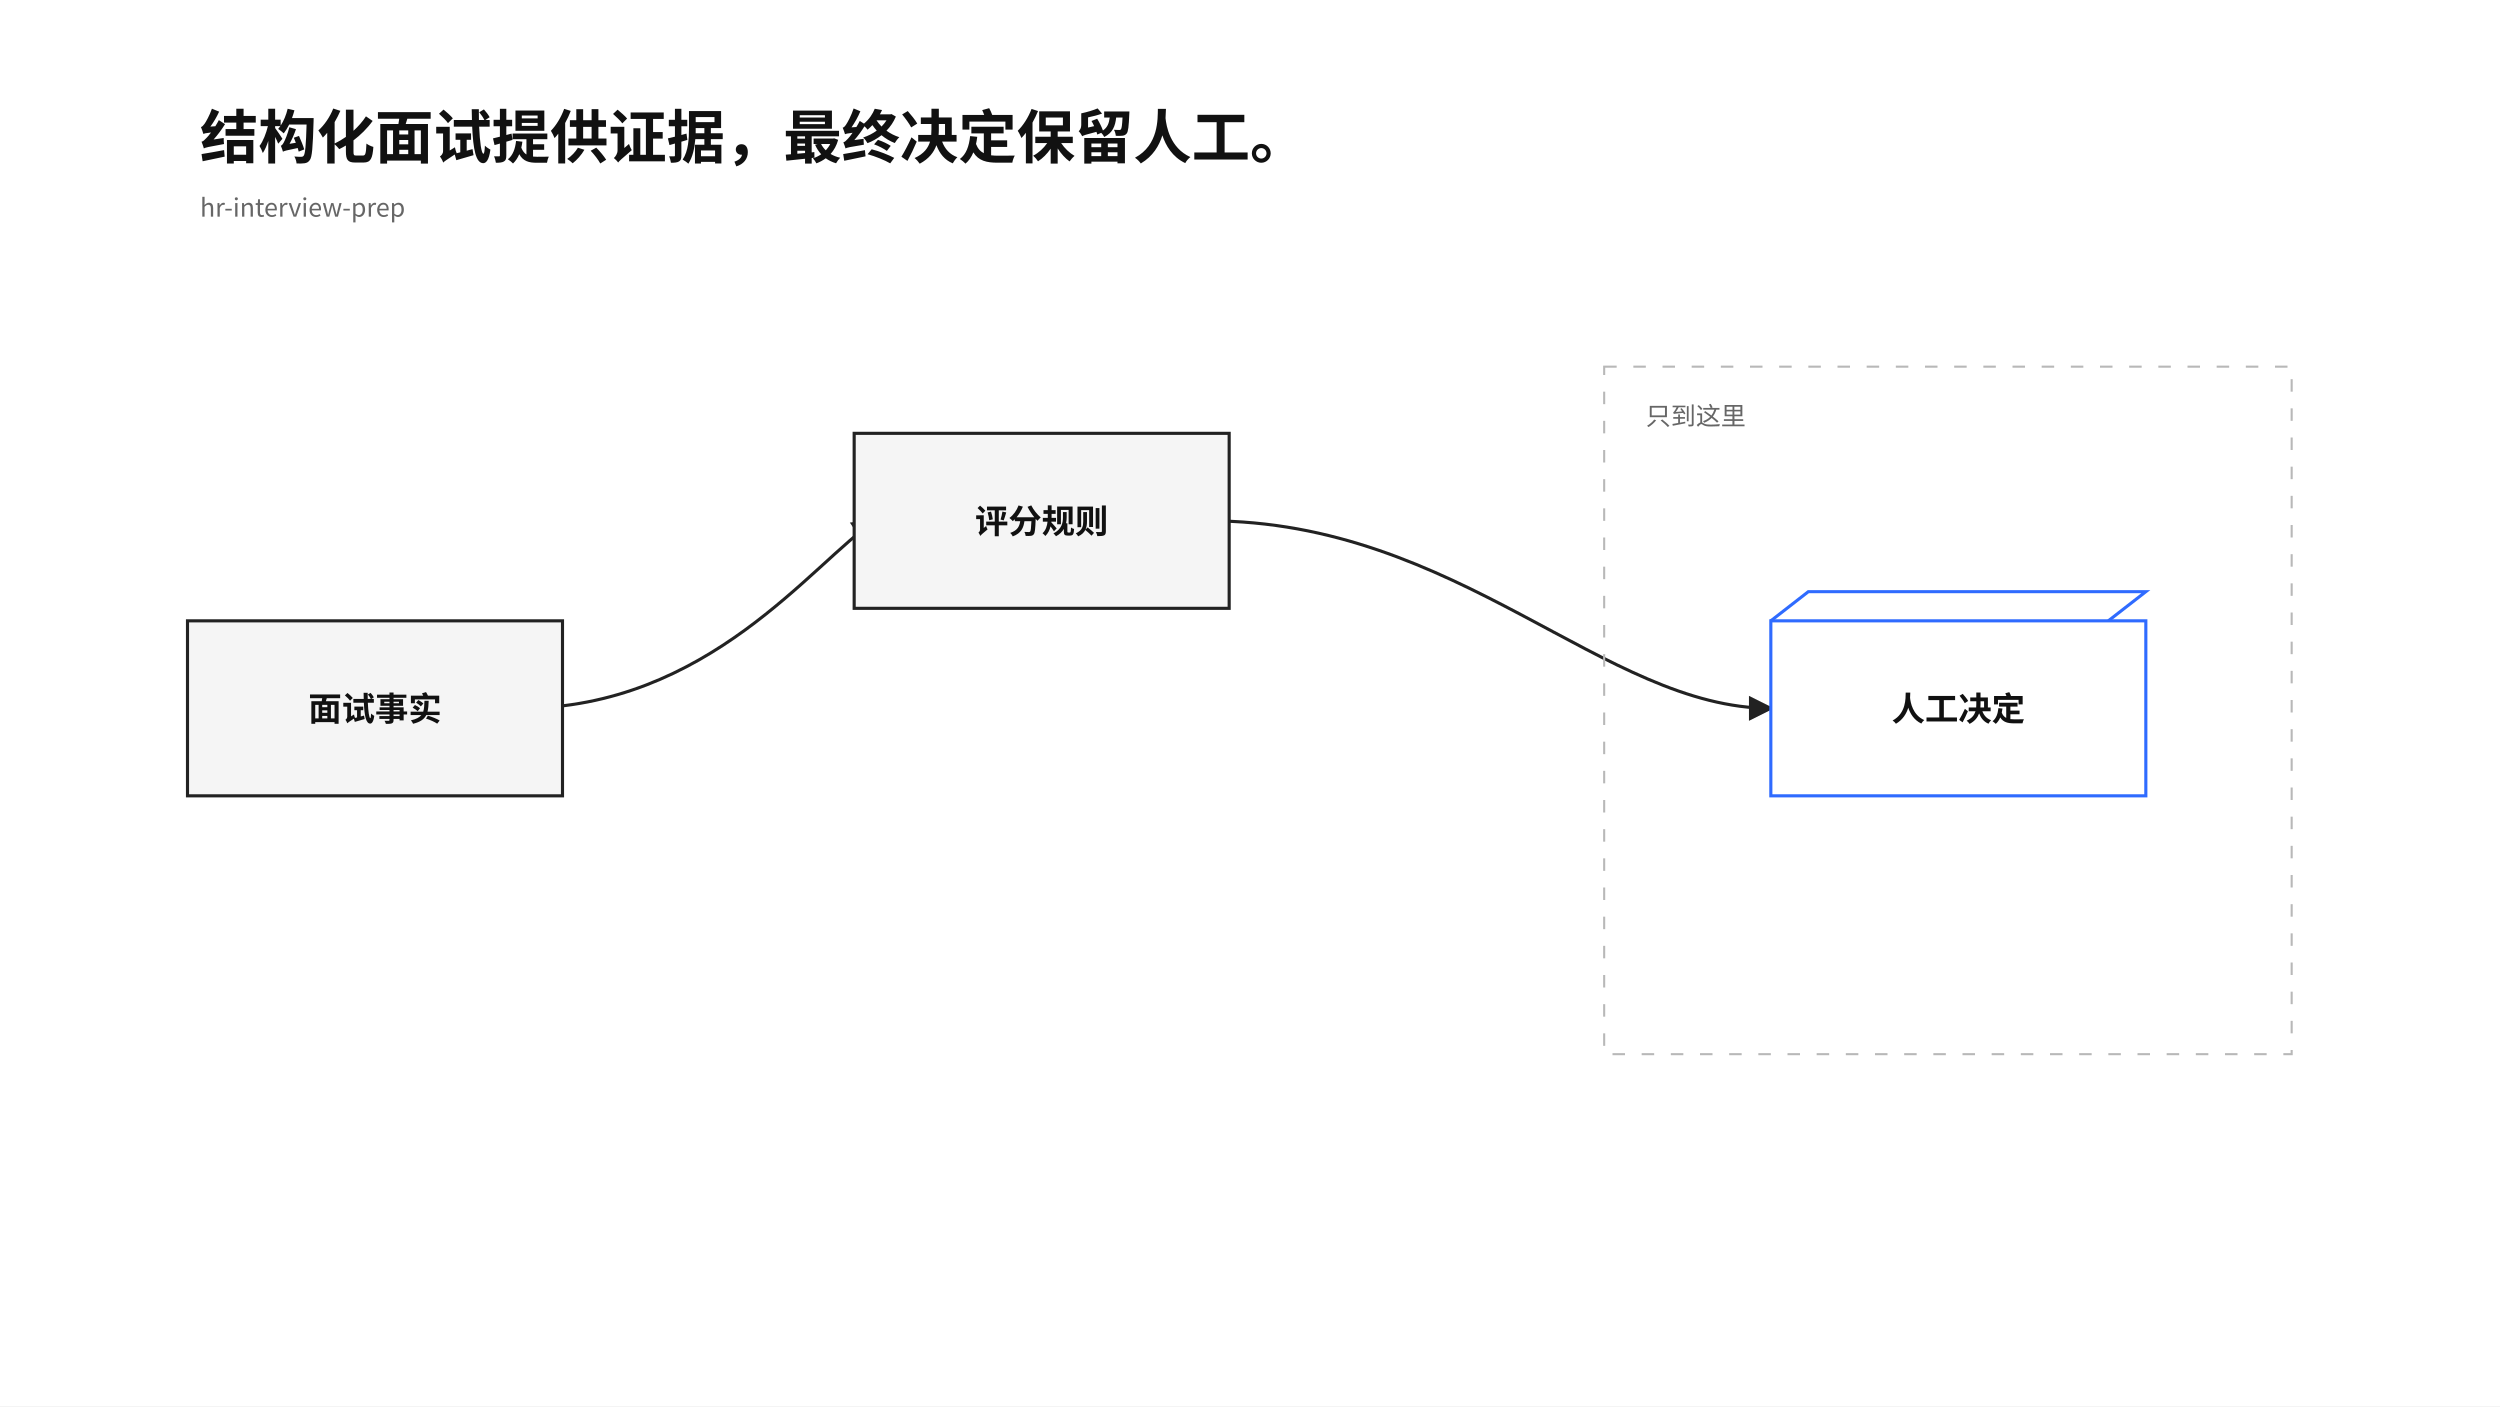
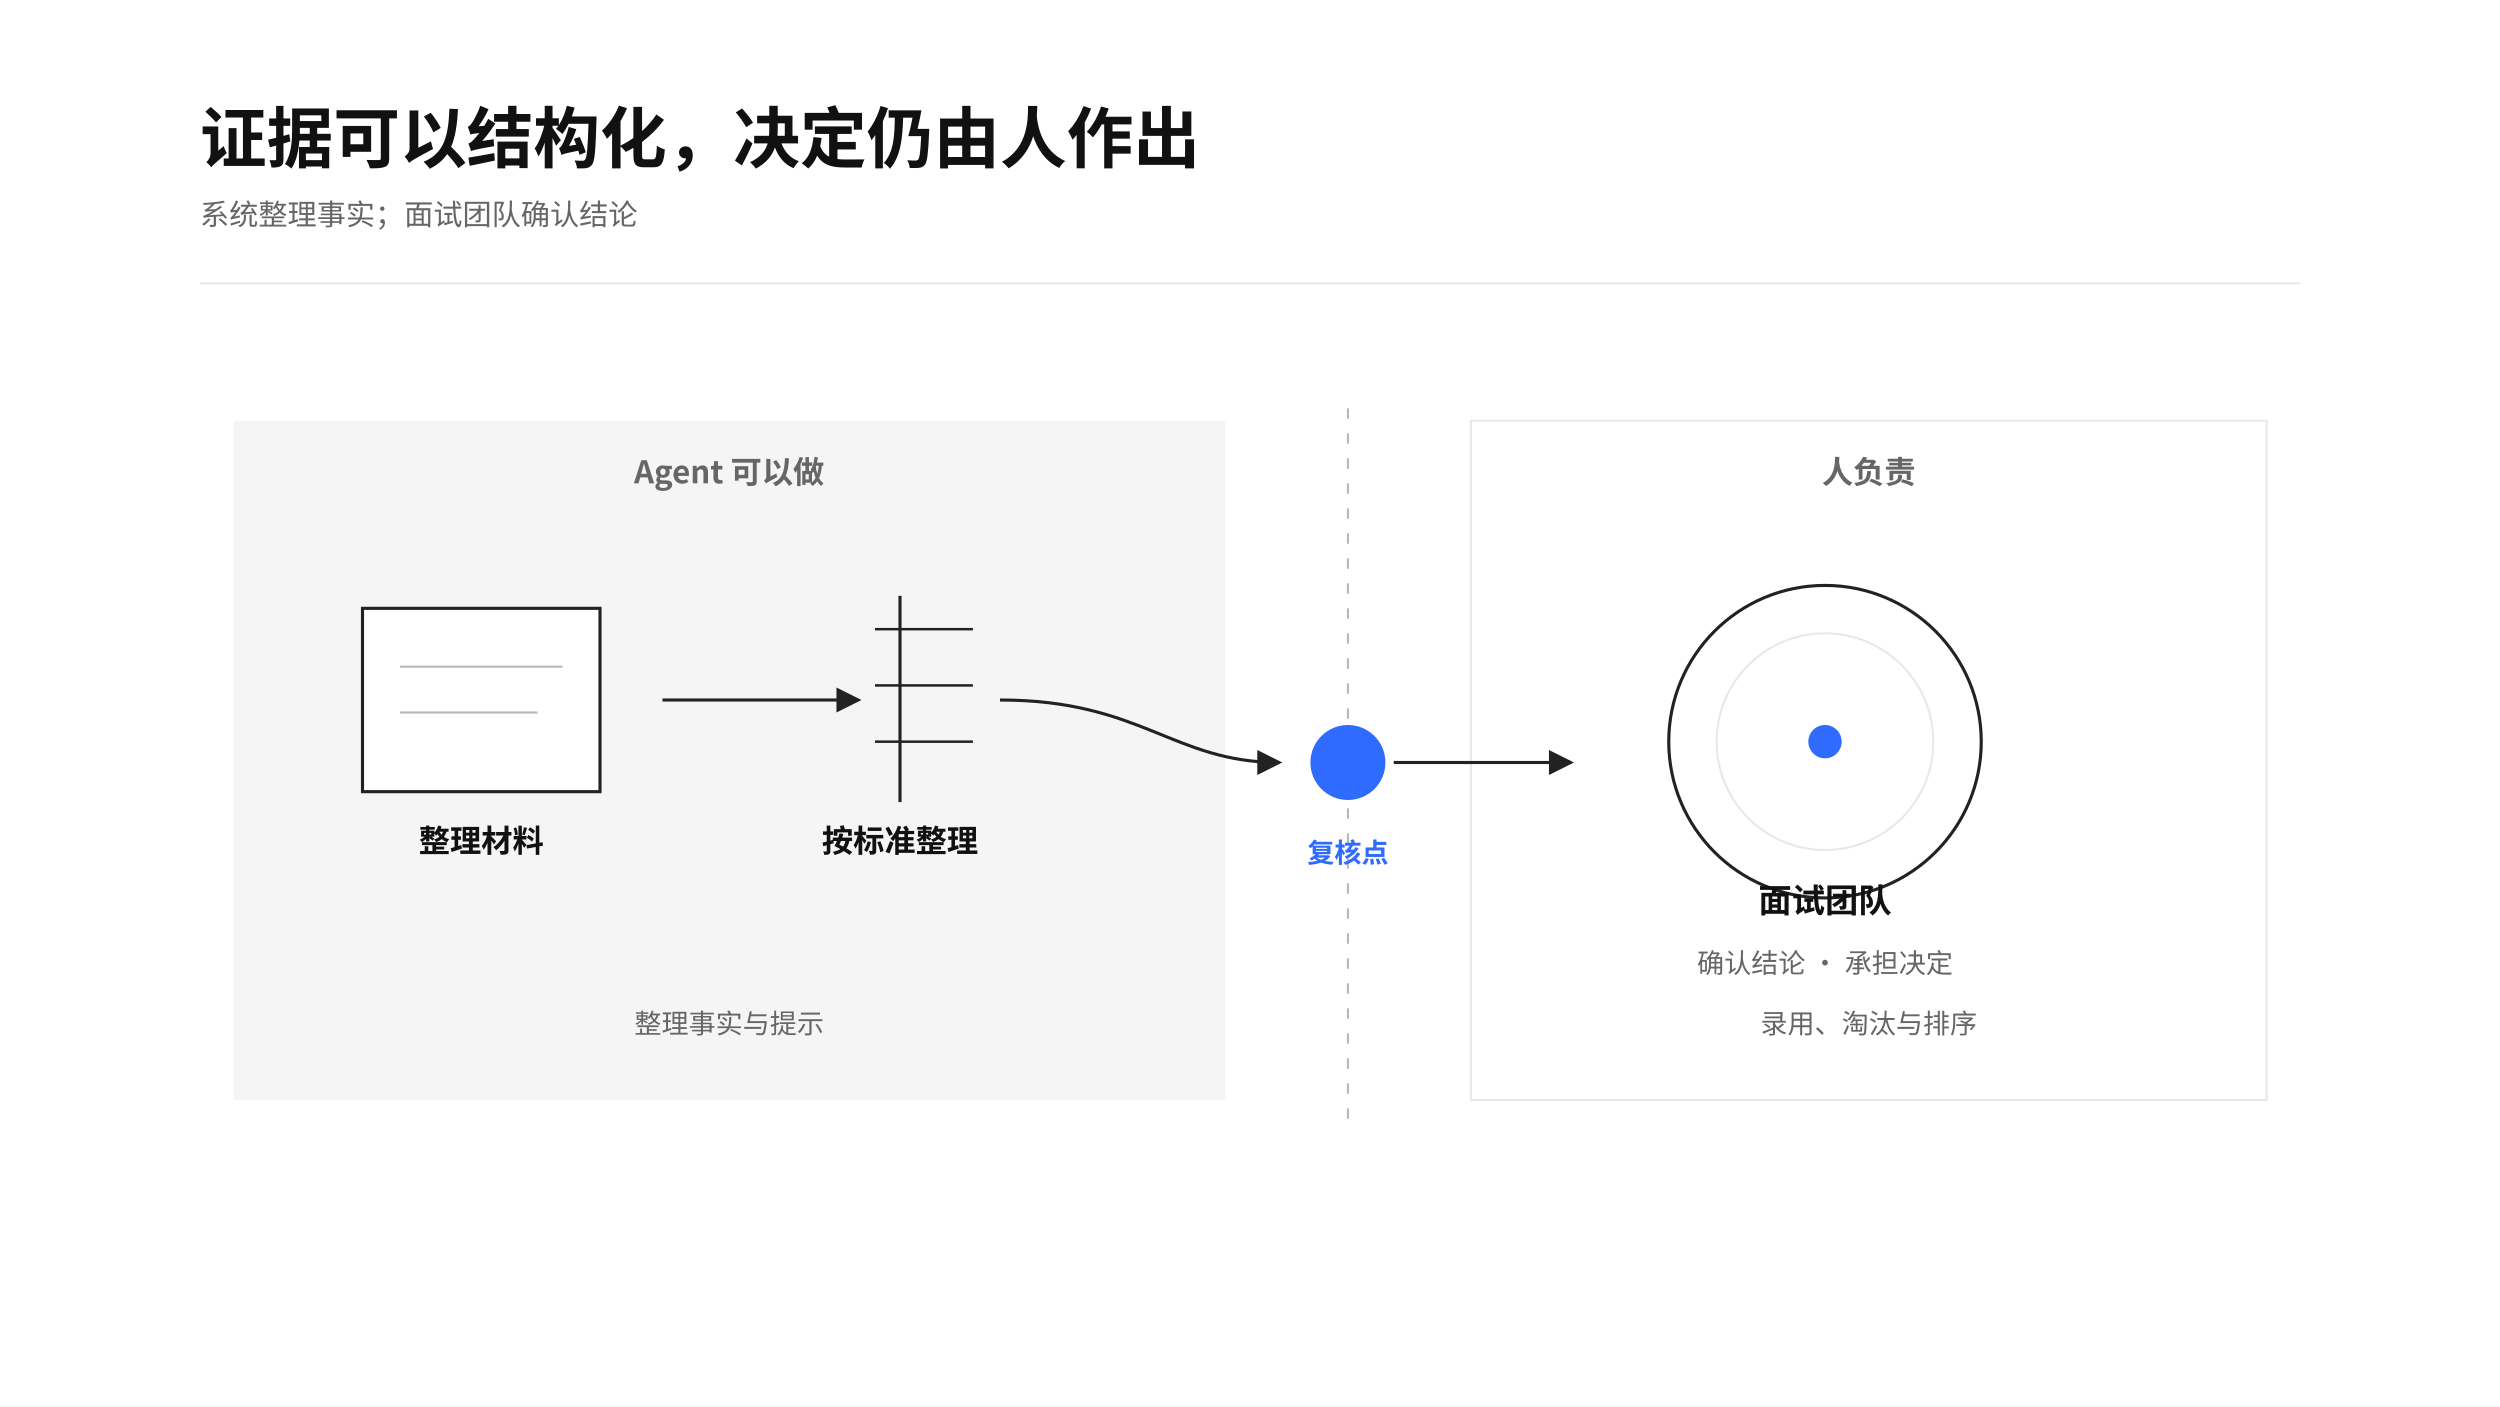
<svg xmlns="http://www.w3.org/2000/svg" width="1200" height="675" viewBox="0 0 1200 675">
  <defs>
    <marker id="arrow" markerWidth="8" markerHeight="8" refX="7" refY="4" orient="auto" markerUnits="strokeWidth">
      <path d="M 0 0 L 8 4 L 0 8 z" fill="#222222" />
    </marker>
  </defs>
  <rect width="1200" height="675" fill="#FFFFFF" />
-   <text x="96" y="76" text-anchor="start" font-family="-apple-system,BlinkMacSystemFont,'PingFang SC','Noto Sans CJK SC',sans-serif" font-size="28px" font-weight="600" fill="#111111">结构化面试提供证据，最终决定保留人工。</text>
-   <text x="96" y="104" text-anchor="start" font-family="-apple-system,BlinkMacSystemFont,'PingFang SC','Noto Sans CJK SC',sans-serif" font-size="12px" font-weight="400" fill="#666666">hr-interview-prep</text>
-   <path d="M 250 340 C 340 340 390 270 420 250" fill="none" stroke="#222222" stroke-width="1.5" marker-end="url(#arrow)" />
-   <path d="M 580 250 C 700 250 770 340 850 340" fill="none" stroke="#222222" stroke-width="1.5" marker-end="url(#arrow)" />
-   <rect x="770" y="176" width="330" height="330" fill="none" stroke="#B8B8B8" stroke-width="1" stroke-dasharray="6 8" />
-   <text x="790" y="204" text-anchor="start" font-family="-apple-system,BlinkMacSystemFont,'PingFang SC','Noto Sans CJK SC',sans-serif" font-size="12px" font-weight="400" fill="#666666">只到这里</text>
-   <rect x="90.0" y="298.0" width="180" height="84" fill="#F5F5F5" stroke="#222222" stroke-width="1.5" data-node="facts" />
-   <text x="180" y="346" text-anchor="middle" font-family="-apple-system,BlinkMacSystemFont,'PingFang SC','Noto Sans CJK SC',sans-serif" font-size="16px" font-weight="600" fill="#111111">面试事实</text>
-   <rect x="410.0" y="208.0" width="180" height="84" fill="#F5F5F5" stroke="#222222" stroke-width="1.5" data-node="rubric" />
-   <text x="500" y="256" text-anchor="middle" font-family="-apple-system,BlinkMacSystemFont,'PingFang SC','Noto Sans CJK SC',sans-serif" font-size="16px" font-weight="600" fill="#111111">评分规则</text>
-   <path d="M 850.0 298.0 l 18 -14 h 162 l -18 14" fill="none" stroke="#2F6BFF" stroke-width="1.5" />
-   <rect x="850.0" y="298.0" width="180" height="84" fill="#FFFFFF" stroke="#2F6BFF" stroke-width="1.5" data-node="judgment" />
-   <text x="940" y="346" text-anchor="middle" font-family="-apple-system,BlinkMacSystemFont,'PingFang SC','Noto Sans CJK SC',sans-serif" font-size="16px" font-weight="600" fill="#111111">人工决定</text>
+   <text x="96" y="78" text-anchor="start" font-family="-apple-system,BlinkMacSystemFont,'PingFang SC','Noto Sans CJK SC',sans-serif" font-size="32px" font-weight="650" letter-spacing="0px" fill="#111111">证据可以结构化，决定仍由人作出</text>
+   <text x="96" y="108" text-anchor="start" font-family="-apple-system,BlinkMacSystemFont,'PingFang SC','Noto Sans CJK SC',sans-serif" font-size="14px" font-weight="400" letter-spacing="0px" fill="#666666">系统整理事实；面试团队确认结论</text>
+   <line x1="96" y1="136" x2="1104" y2="136" stroke="#E8E8E8" stroke-width="1" />
+   <rect x="112" y="202" width="476" height="326" fill="#F5F5F5" />
+   <rect x="706" y="202" width="382" height="326" fill="#FFFFFF" stroke="#E8E8E8" stroke-width="1" />
+   <line x1="647" y1="196" x2="647" y2="544" stroke="#B8B8B8" stroke-width="1" stroke-dasharray="5 7" />
+   <text x="350" y="232" text-anchor="middle" font-family="-apple-system,BlinkMacSystemFont,'PingFang SC','Noto Sans CJK SC',sans-serif" font-size="15px" font-weight="600" letter-spacing="0px" fill="#666666">Agent 可以做</text>
+   <text x="897" y="232" text-anchor="middle" font-family="-apple-system,BlinkMacSystemFont,'PingFang SC','Noto Sans CJK SC',sans-serif" font-size="15px" font-weight="600" letter-spacing="0px" fill="#666666">人负责</text>
+   <rect x="174" y="292" width="114" height="88" fill="#FFFFFF" stroke="#222222" stroke-width="1.5" />
+   <line x1="192" y1="320" x2="270" y2="320" stroke="#B8B8B8" stroke-width="1" />
+   <line x1="192" y1="342" x2="258" y2="342" stroke="#B8B8B8" stroke-width="1" />
+   <text x="231" y="409" text-anchor="middle" font-family="-apple-system,BlinkMacSystemFont,'PingFang SC','Noto Sans CJK SC',sans-serif" font-size="15px" font-weight="600" letter-spacing="0px" fill="#111111">整理材料</text>
+   <line x1="318" y1="336" x2="412" y2="336" stroke="#222222" stroke-width="1.5" marker-end="url(#arrow)" />
+   <line x1="432" y1="286" x2="432" y2="385" stroke="#222222" stroke-width="1.5" />
+   <line x1="420" y1="302" x2="467" y2="302" stroke="#222222" stroke-width="1.2" />
+   <line x1="420" y1="329" x2="467" y2="329" stroke="#222222" stroke-width="1.2" />
+   <line x1="420" y1="356" x2="467" y2="356" stroke="#222222" stroke-width="1.2" />
+   <text x="432" y="409" text-anchor="middle" font-family="-apple-system,BlinkMacSystemFont,'PingFang SC','Noto Sans CJK SC',sans-serif" font-size="15px" font-weight="600" letter-spacing="0px" fill="#111111">按标准整理</text>
+   <path d="M 480 336 C 548 336 563 366 614 366" fill="none" stroke="#222222" stroke-width="1.5" marker-end="url(#arrow)" />
+   <circle cx="647" cy="366" r="18" fill="#2F6BFF" />
+   <text x="647" y="414" text-anchor="middle" font-family="-apple-system,BlinkMacSystemFont,'PingFang SC','Noto Sans CJK SC',sans-serif" font-size="13px" font-weight="650" letter-spacing="0px" fill="#2F6BFF">复核点</text>
+   <line x1="669" y1="366" x2="754" y2="366" stroke="#222222" stroke-width="1.5" marker-end="url(#arrow)" />
+   <circle cx="876" cy="356" r="75" fill="#FFFFFF" stroke="#222222" stroke-width="1.5" />
+   <circle cx="876" cy="356" r="52" fill="none" stroke="#E8E8E8" stroke-width="1" />
+   <circle cx="876" cy="356" r="8" fill="#2F6BFF" />
+   <text x="876" y="438" text-anchor="middle" font-family="-apple-system,BlinkMacSystemFont,'PingFang SC','Noto Sans CJK SC',sans-serif" font-size="16px" font-weight="650" letter-spacing="0px" fill="#111111">面试团队</text>
+   <text x="876" y="467" text-anchor="middle" font-family="-apple-system,BlinkMacSystemFont,'PingFang SC','Noto Sans CJK SC',sans-serif" font-size="13px" font-weight="400" letter-spacing="0px" fill="#666666">确认结论 · 承担决定</text>
+   <text x="350" y="496" text-anchor="middle" font-family="-apple-system,BlinkMacSystemFont,'PingFang SC','Noto Sans CJK SC',sans-serif" font-size="13px" font-weight="400" letter-spacing="0px" fill="#666666">整理事实与提示</text>
+   <text x="897" y="496" text-anchor="middle" font-family="-apple-system,BlinkMacSystemFont,'PingFang SC','Noto Sans CJK SC',sans-serif" font-size="13px" font-weight="400" letter-spacing="0px" fill="#666666">录用、淘汰与排序</text>
</svg>
